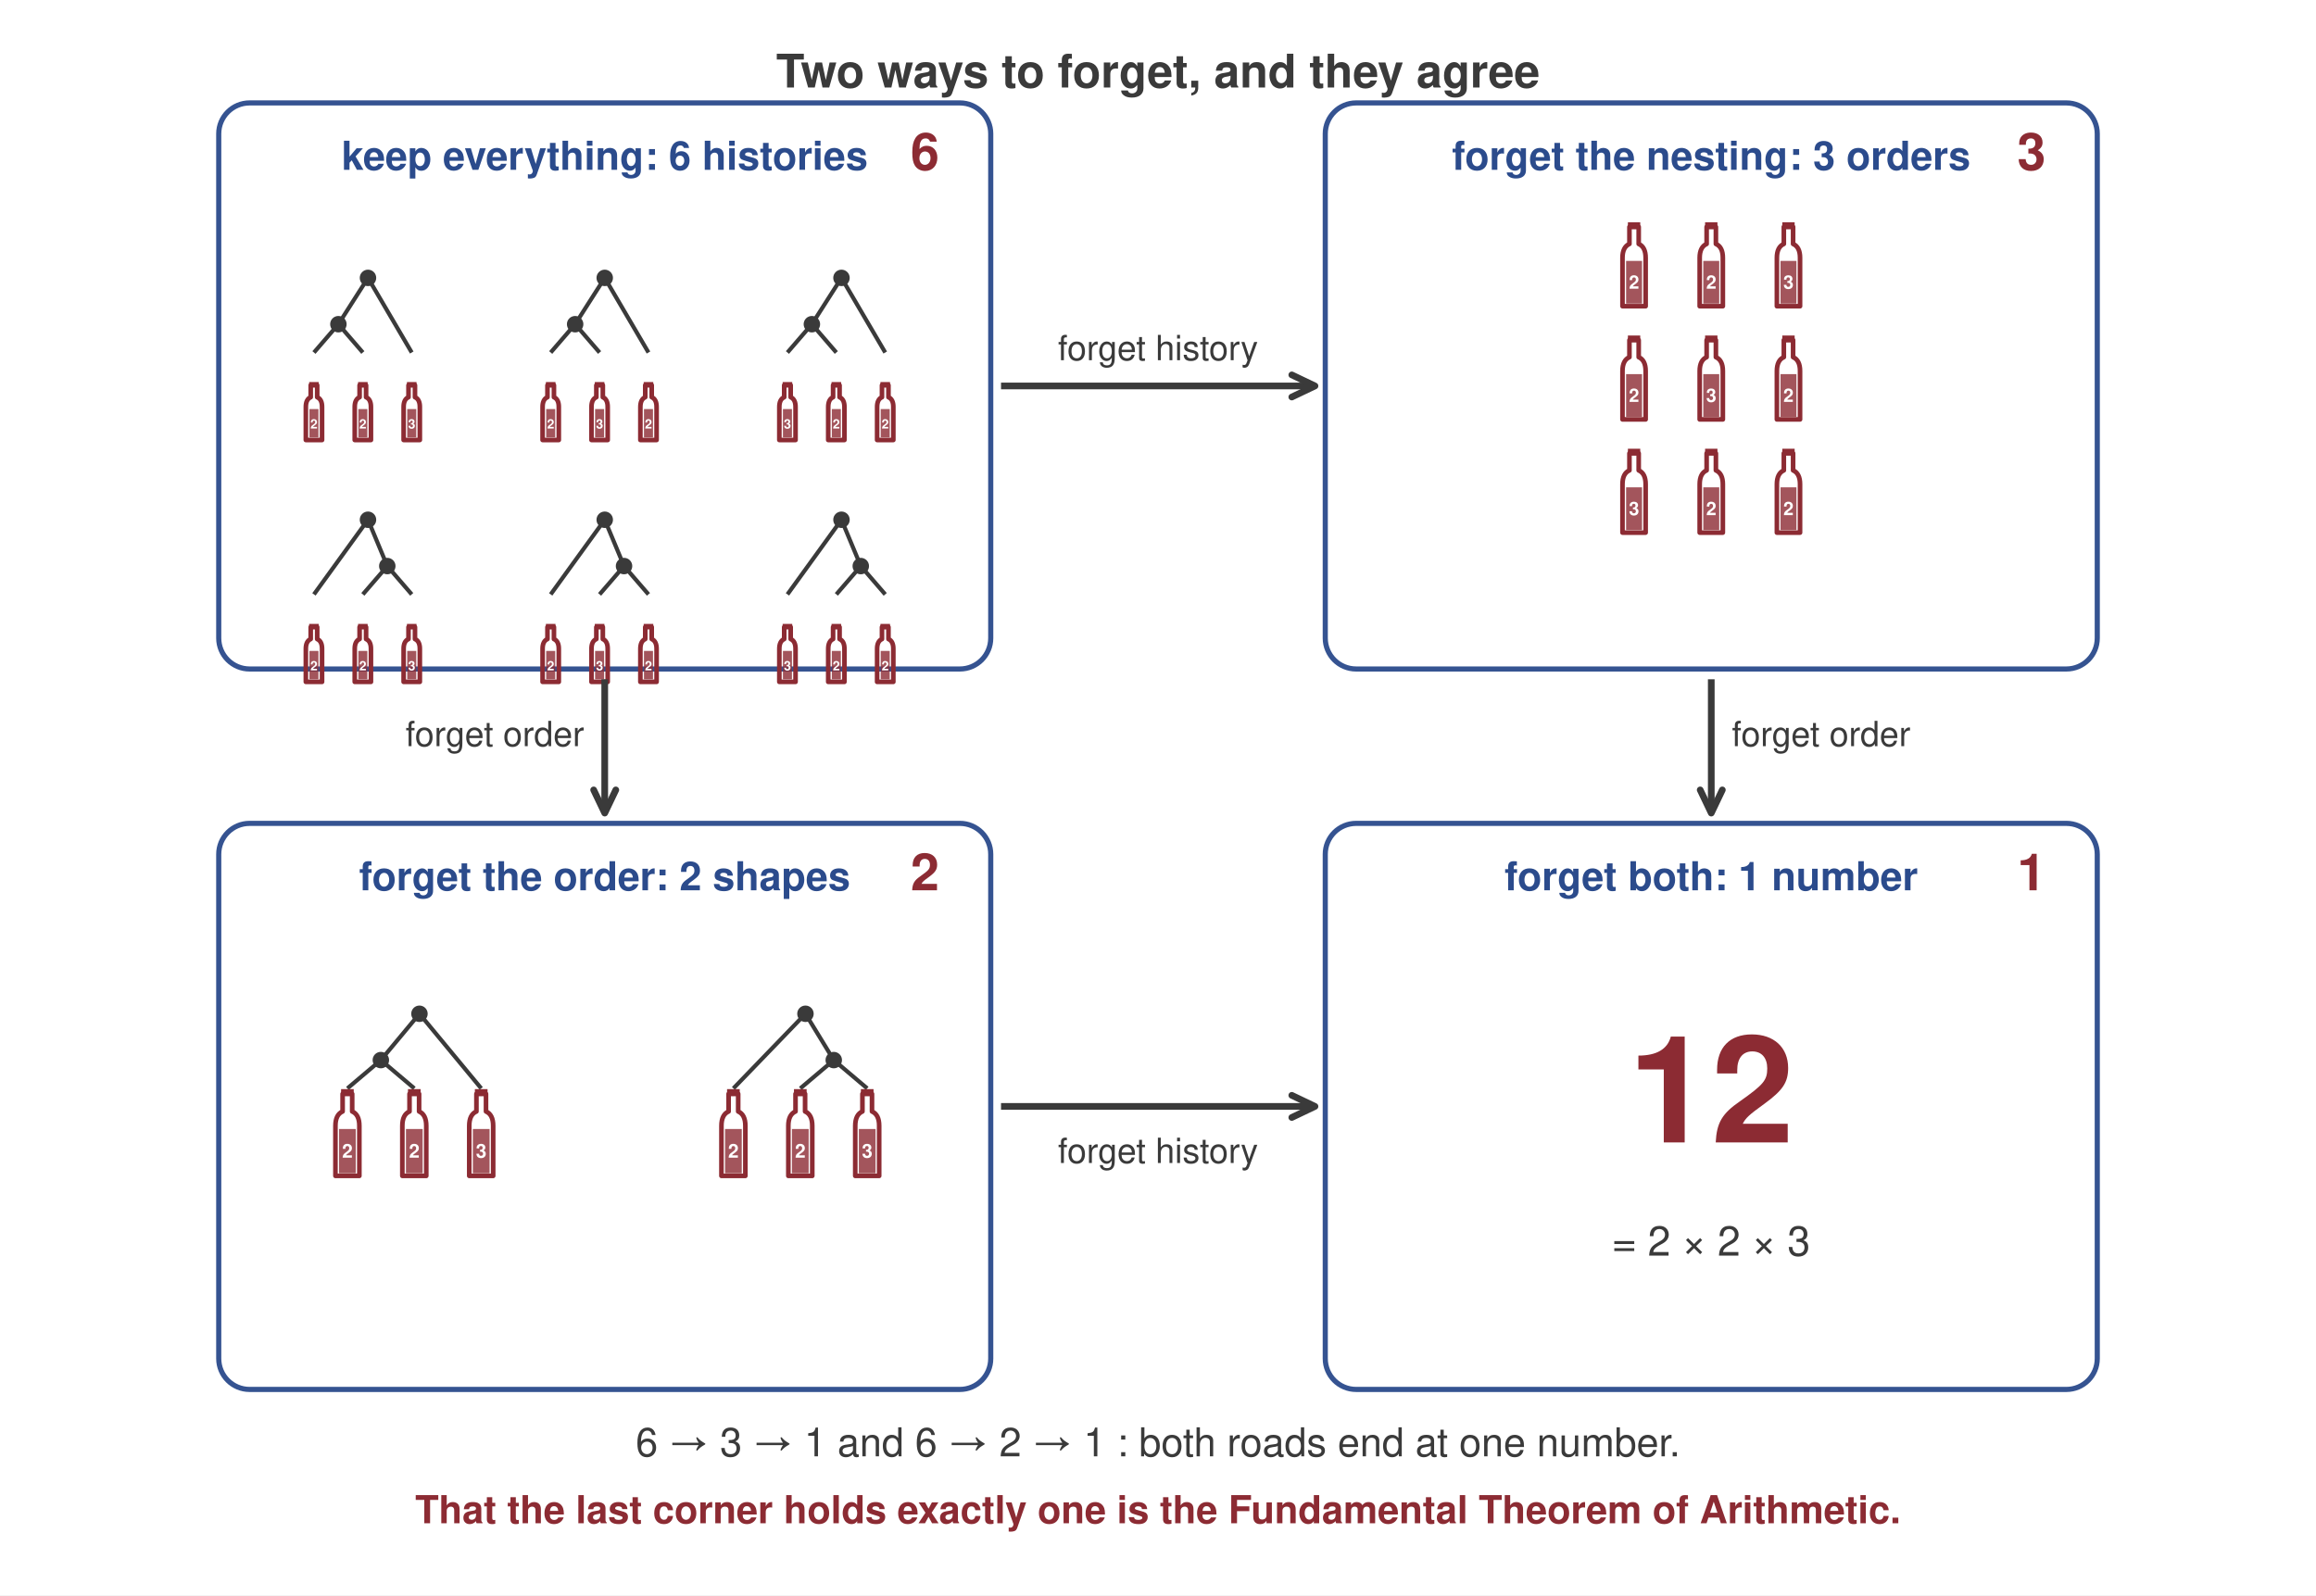
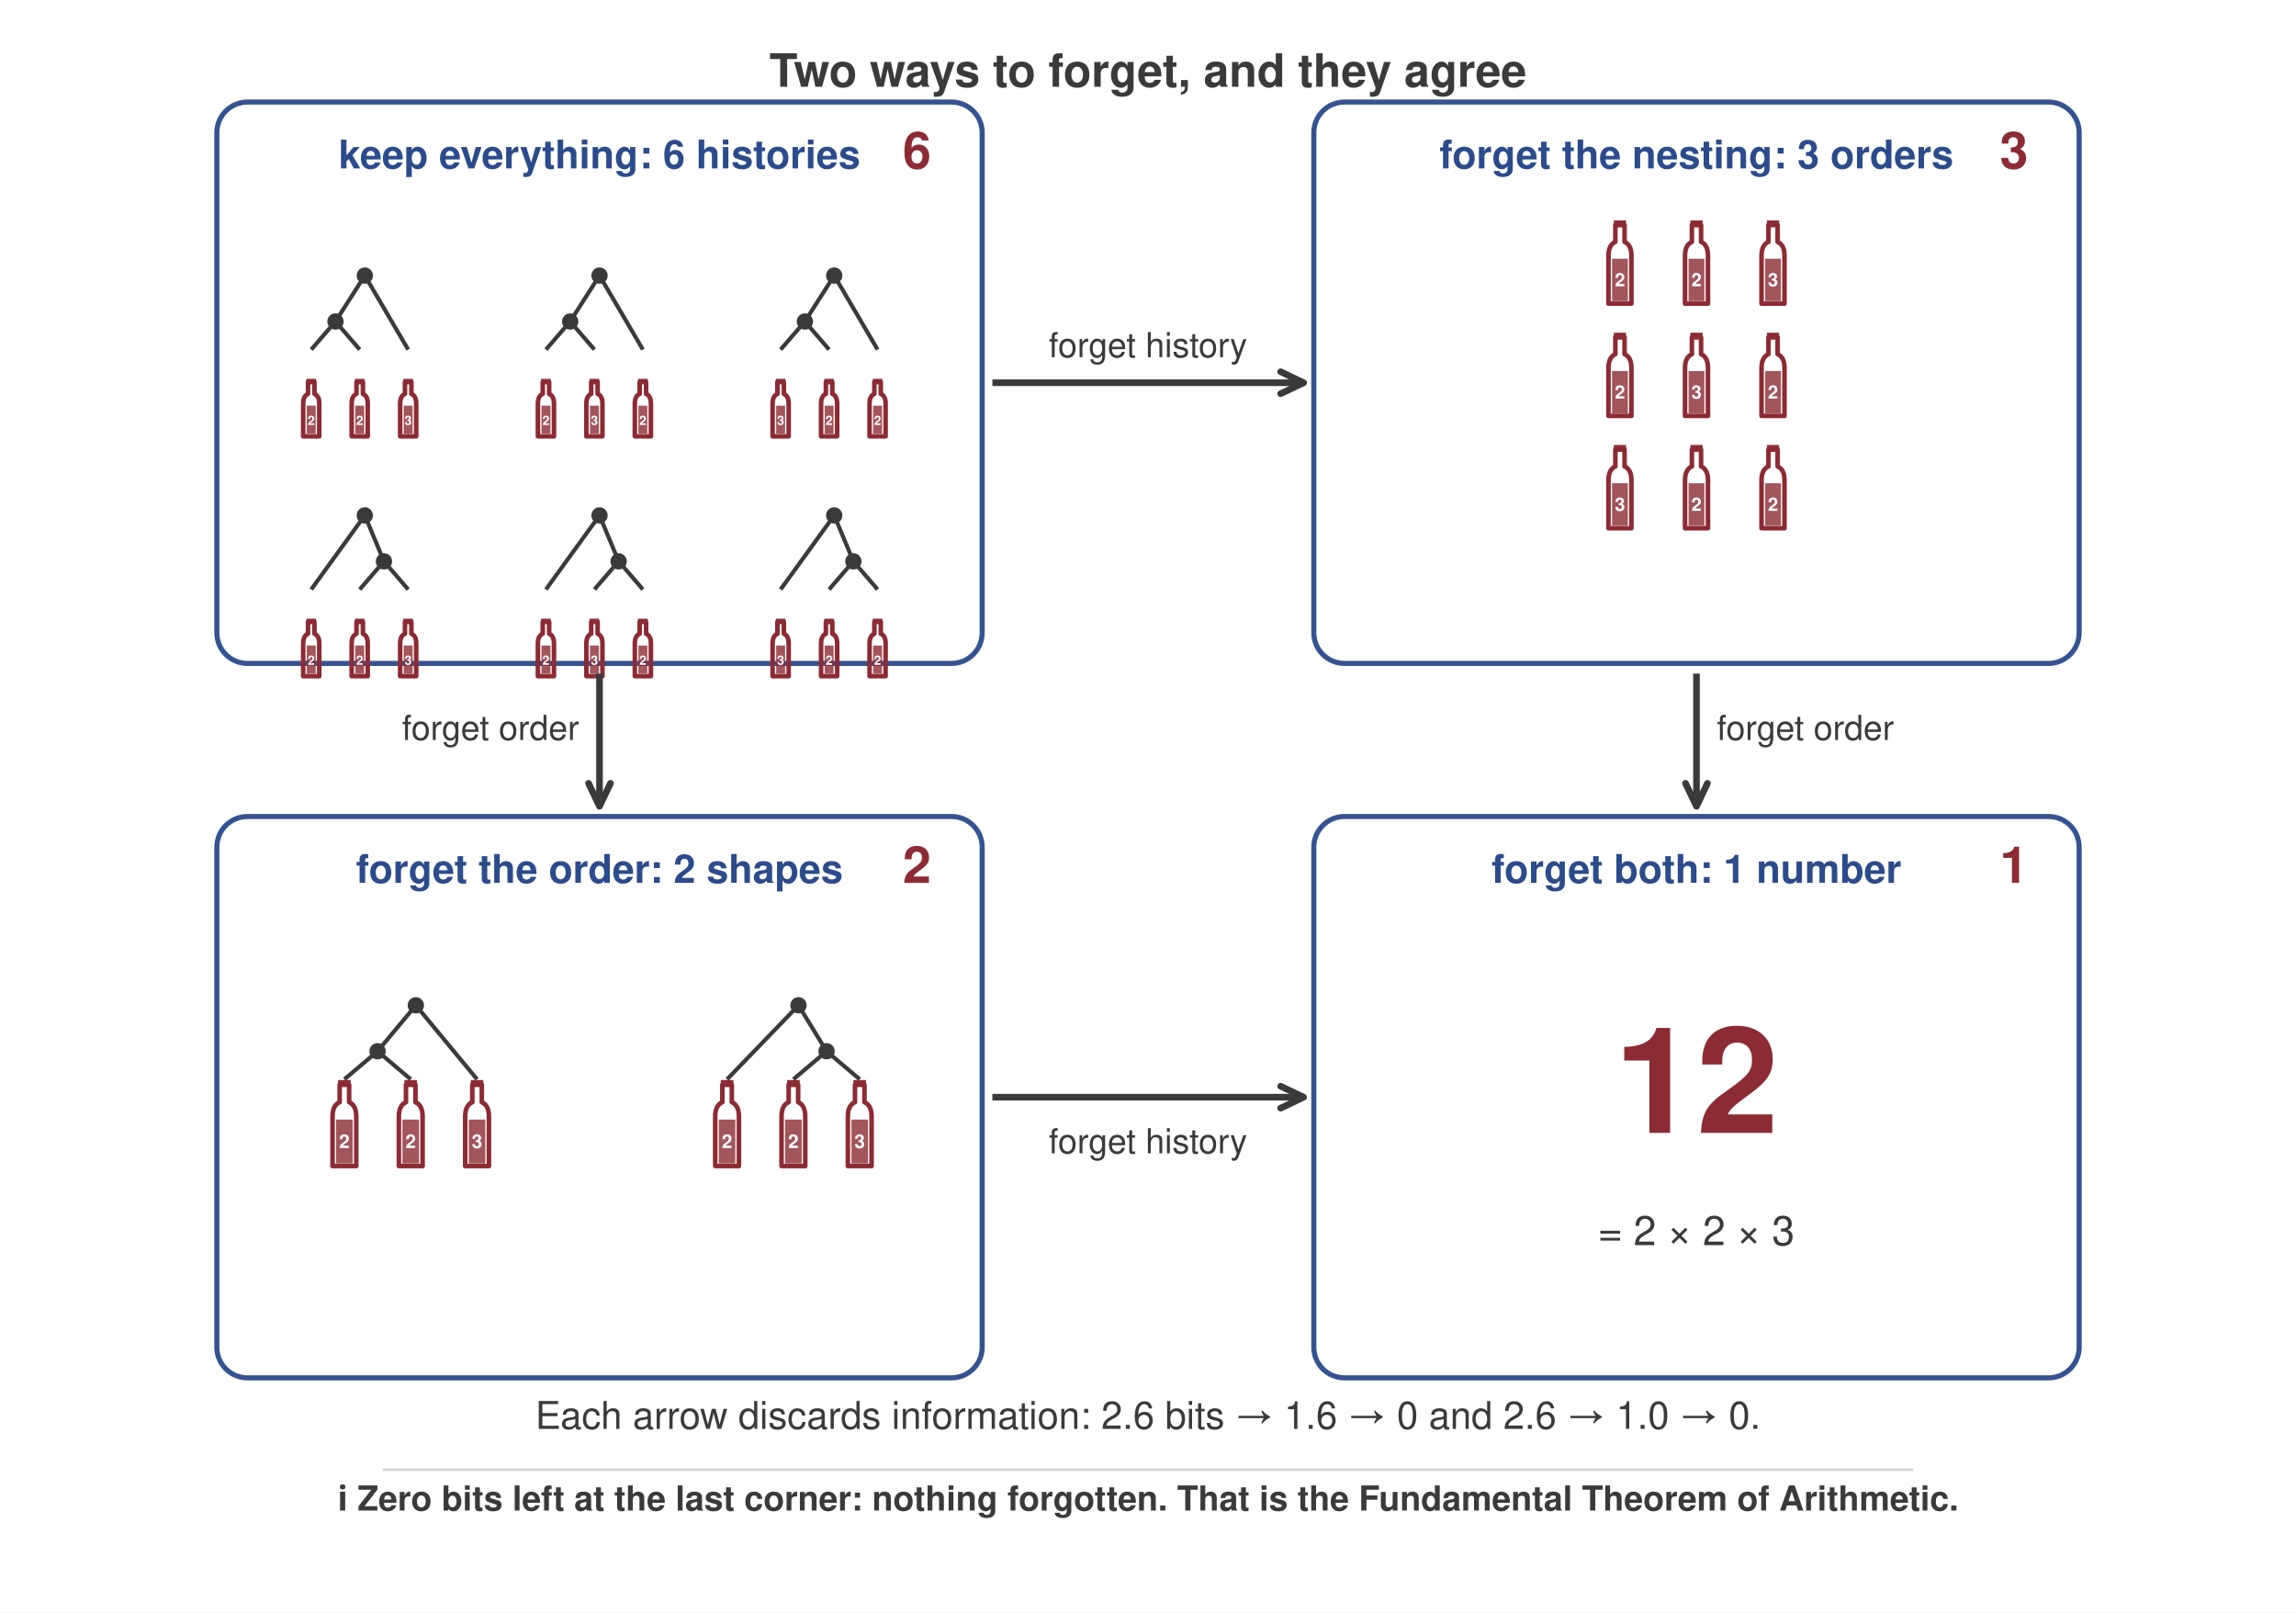
- <svg xmlns="http://www.w3.org/2000/svg" viewBox="0 0 900 620" font-family="Helvetica, Arial, sans-serif">
-   <rect width="900" height="620" fill="white" />
+ <svg xmlns="http://www.w3.org/2000/svg" viewBox="0 0 900 632" font-family="Helvetica, Arial, sans-serif">
+   <rect width="900" height="632" fill="white" />
  <rect x="85.0" y="40.0" width="300" height="220" rx="12" fill="white" stroke="#2B4B8C" stroke-width="2" opacity="0.95" />
  <text x="235" y="66.0" font-size="15.5" fill="#2B4B8C" text-anchor="middle" font-weight="bold">keep everything: 6 histories</text>
  <text x="365.0" y="66.0" font-size="20" fill="#8C2B33" text-anchor="end" font-weight="bold">6</text>
  <line x1="143" y1="108" x2="131.5" y2="126" stroke="#3A3A3A" stroke-width="1.6" />
  <line x1="143" y1="108" x2="160" y2="137" stroke="#3A3A3A" stroke-width="1.6" />
  <line x1="131.5" y1="126" x2="122" y2="137" stroke="#3A3A3A" stroke-width="1.6" />
  <line x1="131.5" y1="126" x2="141" y2="137" stroke="#3A3A3A" stroke-width="1.6" />
  <circle cx="143" cy="108" r="3.2" fill="#3A3A3A" />
  <circle cx="131.5" cy="126" r="3.2" fill="#3A3A3A" />
  <path d="M 120.25 158.98 L 120.25 170 L 123.75 170 L 123.75 158.98 Z" fill="#8C2B33" opacity="0.80" />
  <path d="M 118.85 171 L 118.85 158.14 Q 118.85 155.2 120.74 154.36 L 120.74 149.74 L 123.26 149.74 L 123.26 154.36 Q 125.15 155.2 125.15 158.14 L 125.15 171 Z" fill="none" stroke="#8C2B33" stroke-width="1.8" stroke-linejoin="round" />
  <rect x="120.14" y="148.48" width="3.72" height="1.428" fill="#8C2B33" />
  <text x="122" y="166.54" font-size="5.04" fill="white" text-anchor="middle" font-weight="bold">2</text>
  <path d="M 139.25 158.98 L 139.25 170 L 142.75 170 L 142.75 158.98 Z" fill="#8C2B33" opacity="0.80" />
  <path d="M 137.85 171 L 137.85 158.14 Q 137.85 155.2 139.74 154.36 L 139.74 149.74 L 142.26 149.74 L 142.26 154.36 Q 144.15 155.2 144.15 158.14 L 144.15 171 Z" fill="none" stroke="#8C2B33" stroke-width="1.8" stroke-linejoin="round" />
  <rect x="139.14" y="148.48" width="3.72" height="1.428" fill="#8C2B33" />
  <text x="141" y="166.54" font-size="5.04" fill="white" text-anchor="middle" font-weight="bold">2</text>
  <path d="M 158.25 158.98 L 158.25 170 L 161.75 170 L 161.75 158.98 Z" fill="#8C2B33" opacity="0.80" />
  <path d="M 156.85 171 L 156.85 158.14 Q 156.85 155.2 158.74 154.36 L 158.74 149.74 L 161.26 149.74 L 161.26 154.36 Q 163.15 155.2 163.15 158.14 L 163.15 171 Z" fill="none" stroke="#8C2B33" stroke-width="1.8" stroke-linejoin="round" />
  <rect x="158.14" y="148.48" width="3.72" height="1.428" fill="#8C2B33" />
  <text x="160" y="166.54" font-size="5.04" fill="white" text-anchor="middle" font-weight="bold">3</text>
  <line x1="235" y1="108" x2="223.5" y2="126" stroke="#3A3A3A" stroke-width="1.6" />
  <line x1="235" y1="108" x2="252" y2="137" stroke="#3A3A3A" stroke-width="1.6" />
  <line x1="223.5" y1="126" x2="214" y2="137" stroke="#3A3A3A" stroke-width="1.6" />
  <line x1="223.5" y1="126" x2="233" y2="137" stroke="#3A3A3A" stroke-width="1.6" />
  <circle cx="235" cy="108" r="3.2" fill="#3A3A3A" />
  <circle cx="223.5" cy="126" r="3.2" fill="#3A3A3A" />
  <path d="M 212.25 158.98 L 212.25 170 L 215.75 170 L 215.75 158.98 Z" fill="#8C2B33" opacity="0.80" />
  <path d="M 210.85 171 L 210.85 158.14 Q 210.85 155.2 212.74 154.36 L 212.74 149.74 L 215.26 149.74 L 215.26 154.36 Q 217.15 155.2 217.15 158.14 L 217.15 171 Z" fill="none" stroke="#8C2B33" stroke-width="1.8" stroke-linejoin="round" />
  <rect x="212.14" y="148.48" width="3.72" height="1.428" fill="#8C2B33" />
  <text x="214" y="166.54" font-size="5.04" fill="white" text-anchor="middle" font-weight="bold">2</text>
  <path d="M 231.25 158.98 L 231.25 170 L 234.75 170 L 234.75 158.98 Z" fill="#8C2B33" opacity="0.80" />
  <path d="M 229.85 171 L 229.85 158.14 Q 229.85 155.2 231.74 154.36 L 231.74 149.74 L 234.26 149.74 L 234.26 154.36 Q 236.15 155.2 236.15 158.14 L 236.15 171 Z" fill="none" stroke="#8C2B33" stroke-width="1.8" stroke-linejoin="round" />
  <rect x="231.14" y="148.48" width="3.72" height="1.428" fill="#8C2B33" />
  <text x="233" y="166.54" font-size="5.04" fill="white" text-anchor="middle" font-weight="bold">3</text>
  <path d="M 250.25 158.98 L 250.25 170 L 253.75 170 L 253.75 158.98 Z" fill="#8C2B33" opacity="0.80" />
  <path d="M 248.85 171 L 248.85 158.14 Q 248.85 155.2 250.74 154.36 L 250.74 149.74 L 253.26 149.74 L 253.26 154.36 Q 255.15 155.2 255.15 158.14 L 255.15 171 Z" fill="none" stroke="#8C2B33" stroke-width="1.8" stroke-linejoin="round" />
  <rect x="250.14" y="148.48" width="3.72" height="1.428" fill="#8C2B33" />
  <text x="252" y="166.54" font-size="5.04" fill="white" text-anchor="middle" font-weight="bold">2</text>
  <line x1="327" y1="108" x2="315.5" y2="126" stroke="#3A3A3A" stroke-width="1.6" />
  <line x1="327" y1="108" x2="344" y2="137" stroke="#3A3A3A" stroke-width="1.6" />
  <line x1="315.5" y1="126" x2="306" y2="137" stroke="#3A3A3A" stroke-width="1.6" />
  <line x1="315.5" y1="126" x2="325" y2="137" stroke="#3A3A3A" stroke-width="1.6" />
  <circle cx="327" cy="108" r="3.2" fill="#3A3A3A" />
  <circle cx="315.5" cy="126" r="3.2" fill="#3A3A3A" />
  <path d="M 304.25 158.98 L 304.25 170 L 307.75 170 L 307.75 158.98 Z" fill="#8C2B33" opacity="0.80" />
  <path d="M 302.85 171 L 302.85 158.14 Q 302.85 155.2 304.74 154.36 L 304.74 149.74 L 307.26 149.74 L 307.26 154.36 Q 309.15 155.2 309.15 158.14 L 309.15 171 Z" fill="none" stroke="#8C2B33" stroke-width="1.8" stroke-linejoin="round" />
  <rect x="304.14" y="148.48" width="3.72" height="1.428" fill="#8C2B33" />
  <text x="306" y="166.54" font-size="5.04" fill="white" text-anchor="middle" font-weight="bold">3</text>
  <path d="M 323.25 158.98 L 323.25 170 L 326.75 170 L 326.75 158.98 Z" fill="#8C2B33" opacity="0.80" />
  <path d="M 321.85 171 L 321.85 158.14 Q 321.85 155.2 323.74 154.36 L 323.74 149.74 L 326.26 149.74 L 326.26 154.36 Q 328.15 155.2 328.15 158.14 L 328.15 171 Z" fill="none" stroke="#8C2B33" stroke-width="1.8" stroke-linejoin="round" />
  <rect x="323.14" y="148.48" width="3.72" height="1.428" fill="#8C2B33" />
  <text x="325" y="166.54" font-size="5.04" fill="white" text-anchor="middle" font-weight="bold">2</text>
  <path d="M 342.25 158.98 L 342.25 170 L 345.75 170 L 345.75 158.98 Z" fill="#8C2B33" opacity="0.80" />
  <path d="M 340.85 171 L 340.85 158.14 Q 340.85 155.2 342.74 154.36 L 342.74 149.74 L 345.26 149.74 L 345.26 154.36 Q 347.15 155.2 347.15 158.14 L 347.15 171 Z" fill="none" stroke="#8C2B33" stroke-width="1.8" stroke-linejoin="round" />
  <rect x="342.14" y="148.48" width="3.72" height="1.428" fill="#8C2B33" />
  <text x="344" y="166.54" font-size="5.04" fill="white" text-anchor="middle" font-weight="bold">2</text>
  <line x1="143" y1="202" x2="150.5" y2="220" stroke="#3A3A3A" stroke-width="1.6" />
  <line x1="143" y1="202" x2="122" y2="231" stroke="#3A3A3A" stroke-width="1.6" />
  <line x1="150.5" y1="220" x2="141" y2="231" stroke="#3A3A3A" stroke-width="1.6" />
  <line x1="150.5" y1="220" x2="160" y2="231" stroke="#3A3A3A" stroke-width="1.6" />
  <circle cx="143" cy="202" r="3.2" fill="#3A3A3A" />
  <circle cx="150.5" cy="220" r="3.2" fill="#3A3A3A" />
  <path d="M 120.25 252.98 L 120.25 264 L 123.75 264 L 123.75 252.98 Z" fill="#8C2B33" opacity="0.80" />
  <path d="M 118.85 265 L 118.85 252.14 Q 118.85 249.2 120.74 248.36 L 120.74 243.74 L 123.26 243.74 L 123.26 248.36 Q 125.15 249.2 125.15 252.14 L 125.15 265 Z" fill="none" stroke="#8C2B33" stroke-width="1.8" stroke-linejoin="round" />
  <rect x="120.14" y="242.48" width="3.72" height="1.428" fill="#8C2B33" />
  <text x="122" y="260.54" font-size="5.04" fill="white" text-anchor="middle" font-weight="bold">2</text>
  <path d="M 139.25 252.98 L 139.25 264 L 142.75 264 L 142.75 252.98 Z" fill="#8C2B33" opacity="0.80" />
  <path d="M 137.85 265 L 137.85 252.14 Q 137.85 249.2 139.74 248.36 L 139.74 243.74 L 142.26 243.74 L 142.26 248.36 Q 144.15 249.2 144.15 252.14 L 144.15 265 Z" fill="none" stroke="#8C2B33" stroke-width="1.8" stroke-linejoin="round" />
  <rect x="139.14" y="242.48" width="3.72" height="1.428" fill="#8C2B33" />
  <text x="141" y="260.54" font-size="5.04" fill="white" text-anchor="middle" font-weight="bold">2</text>
  <path d="M 158.25 252.98 L 158.25 264 L 161.75 264 L 161.75 252.98 Z" fill="#8C2B33" opacity="0.80" />
  <path d="M 156.85 265 L 156.85 252.14 Q 156.85 249.2 158.74 248.36 L 158.74 243.74 L 161.26 243.74 L 161.26 248.36 Q 163.15 249.2 163.15 252.14 L 163.15 265 Z" fill="none" stroke="#8C2B33" stroke-width="1.8" stroke-linejoin="round" />
  <rect x="158.14" y="242.48" width="3.72" height="1.428" fill="#8C2B33" />
  <text x="160" y="260.54" font-size="5.04" fill="white" text-anchor="middle" font-weight="bold">3</text>
  <line x1="235" y1="202" x2="242.5" y2="220" stroke="#3A3A3A" stroke-width="1.6" />
  <line x1="235" y1="202" x2="214" y2="231" stroke="#3A3A3A" stroke-width="1.6" />
  <line x1="242.5" y1="220" x2="233" y2="231" stroke="#3A3A3A" stroke-width="1.6" />
  <line x1="242.5" y1="220" x2="252" y2="231" stroke="#3A3A3A" stroke-width="1.6" />
  <circle cx="235" cy="202" r="3.2" fill="#3A3A3A" />
  <circle cx="242.5" cy="220" r="3.2" fill="#3A3A3A" />
  <path d="M 212.25 252.98 L 212.25 264 L 215.75 264 L 215.75 252.98 Z" fill="#8C2B33" opacity="0.80" />
  <path d="M 210.85 265 L 210.85 252.14 Q 210.85 249.2 212.74 248.36 L 212.74 243.74 L 215.26 243.74 L 215.26 248.36 Q 217.15 249.2 217.15 252.14 L 217.15 265 Z" fill="none" stroke="#8C2B33" stroke-width="1.8" stroke-linejoin="round" />
  <rect x="212.14" y="242.48" width="3.72" height="1.428" fill="#8C2B33" />
  <text x="214" y="260.54" font-size="5.04" fill="white" text-anchor="middle" font-weight="bold">2</text>
  <path d="M 231.25 252.98 L 231.25 264 L 234.75 264 L 234.75 252.98 Z" fill="#8C2B33" opacity="0.80" />
  <path d="M 229.85 265 L 229.85 252.14 Q 229.85 249.2 231.74 248.36 L 231.74 243.74 L 234.26 243.74 L 234.26 248.36 Q 236.15 249.2 236.15 252.14 L 236.15 265 Z" fill="none" stroke="#8C2B33" stroke-width="1.8" stroke-linejoin="round" />
  <rect x="231.14" y="242.48" width="3.72" height="1.428" fill="#8C2B33" />
  <text x="233" y="260.54" font-size="5.04" fill="white" text-anchor="middle" font-weight="bold">3</text>
  <path d="M 250.25 252.98 L 250.25 264 L 253.75 264 L 253.75 252.98 Z" fill="#8C2B33" opacity="0.80" />
  <path d="M 248.85 265 L 248.85 252.14 Q 248.85 249.2 250.74 248.36 L 250.74 243.74 L 253.26 243.74 L 253.26 248.36 Q 255.15 249.2 255.15 252.14 L 255.15 265 Z" fill="none" stroke="#8C2B33" stroke-width="1.8" stroke-linejoin="round" />
  <rect x="250.14" y="242.48" width="3.72" height="1.428" fill="#8C2B33" />
  <text x="252" y="260.54" font-size="5.04" fill="white" text-anchor="middle" font-weight="bold">2</text>
  <line x1="327" y1="202" x2="334.5" y2="220" stroke="#3A3A3A" stroke-width="1.6" />
  <line x1="327" y1="202" x2="306" y2="231" stroke="#3A3A3A" stroke-width="1.6" />
  <line x1="334.5" y1="220" x2="325" y2="231" stroke="#3A3A3A" stroke-width="1.6" />
  <line x1="334.5" y1="220" x2="344" y2="231" stroke="#3A3A3A" stroke-width="1.6" />
  <circle cx="327" cy="202" r="3.2" fill="#3A3A3A" />
  <circle cx="334.5" cy="220" r="3.2" fill="#3A3A3A" />
  <path d="M 304.25 252.98 L 304.25 264 L 307.75 264 L 307.75 252.98 Z" fill="#8C2B33" opacity="0.80" />
  <path d="M 302.85 265 L 302.85 252.14 Q 302.85 249.2 304.74 248.36 L 304.74 243.74 L 307.26 243.74 L 307.26 248.36 Q 309.15 249.2 309.15 252.14 L 309.15 265 Z" fill="none" stroke="#8C2B33" stroke-width="1.8" stroke-linejoin="round" />
  <rect x="304.14" y="242.48" width="3.72" height="1.428" fill="#8C2B33" />
  <text x="306" y="260.54" font-size="5.04" fill="white" text-anchor="middle" font-weight="bold">3</text>
  <path d="M 323.25 252.98 L 323.25 264 L 326.75 264 L 326.75 252.98 Z" fill="#8C2B33" opacity="0.80" />
  <path d="M 321.85 265 L 321.85 252.14 Q 321.85 249.2 323.74 248.36 L 323.74 243.74 L 326.26 243.74 L 326.26 248.36 Q 328.15 249.2 328.15 252.14 L 328.15 265 Z" fill="none" stroke="#8C2B33" stroke-width="1.8" stroke-linejoin="round" />
  <rect x="323.14" y="242.48" width="3.72" height="1.428" fill="#8C2B33" />
  <text x="325" y="260.54" font-size="5.04" fill="white" text-anchor="middle" font-weight="bold">2</text>
  <path d="M 342.25 252.98 L 342.25 264 L 345.75 264 L 345.75 252.98 Z" fill="#8C2B33" opacity="0.80" />
  <path d="M 340.85 265 L 340.85 252.14 Q 340.85 249.2 342.74 248.36 L 342.74 243.74 L 345.26 243.74 L 345.26 248.36 Q 347.15 249.2 347.15 252.14 L 347.15 265 Z" fill="none" stroke="#8C2B33" stroke-width="1.8" stroke-linejoin="round" />
  <rect x="342.14" y="242.48" width="3.72" height="1.428" fill="#8C2B33" />
  <text x="344" y="260.54" font-size="5.04" fill="white" text-anchor="middle" font-weight="bold">2</text>
  <rect x="515.0" y="40.0" width="300" height="220" rx="12" fill="white" stroke="#2B4B8C" stroke-width="2" opacity="0.95" />
  <text x="665" y="66.0" font-size="15.5" fill="#2B4B8C" text-anchor="middle" font-weight="bold">forget the nesting: 3 orders</text>
  <text x="795.0" y="66.0" font-size="20" fill="#8C2B33" text-anchor="end" font-weight="bold">3</text>
  <path d="M 631.9 101.4 L 631.9 118 L 638.1 118 L 638.1 101.4 Z" fill="#8C2B33" opacity="0.80" />
  <path d="M 630.5 119 L 630.5 100.2 Q 630.5 96.0 633.2 94.8 L 633.2 88.2 L 636.8 88.2 L 636.8 94.8 Q 639.5 96.0 639.5 100.2 L 639.5 119 Z" fill="none" stroke="#8C2B33" stroke-width="1.8" stroke-linejoin="round" />
  <rect x="632.6" y="86.4" width="4.8" height="2.04" fill="#8C2B33" />
  <text x="635.0" y="112.2" font-size="7.2" fill="white" text-anchor="middle" font-weight="bold">2</text>
  <path d="M 661.9 101.4 L 661.9 118 L 668.1 118 L 668.1 101.4 Z" fill="#8C2B33" opacity="0.80" />
  <path d="M 660.5 119 L 660.5 100.2 Q 660.5 96.0 663.2 94.8 L 663.2 88.2 L 666.8 88.2 L 666.8 94.8 Q 669.5 96.0 669.5 100.2 L 669.5 119 Z" fill="none" stroke="#8C2B33" stroke-width="1.8" stroke-linejoin="round" />
  <rect x="662.6" y="86.4" width="4.8" height="2.04" fill="#8C2B33" />
  <text x="665.0" y="112.2" font-size="7.2" fill="white" text-anchor="middle" font-weight="bold">2</text>
  <path d="M 691.9 101.4 L 691.9 118 L 698.1 118 L 698.1 101.4 Z" fill="#8C2B33" opacity="0.80" />
  <path d="M 690.5 119 L 690.5 100.2 Q 690.5 96.0 693.2 94.8 L 693.2 88.2 L 696.8 88.2 L 696.8 94.8 Q 699.5 96.0 699.5 100.2 L 699.5 119 Z" fill="none" stroke="#8C2B33" stroke-width="1.8" stroke-linejoin="round" />
  <rect x="692.6" y="86.4" width="4.8" height="2.04" fill="#8C2B33" />
  <text x="695.0" y="112.2" font-size="7.2" fill="white" text-anchor="middle" font-weight="bold">3</text>
  <path d="M 631.9 145.4 L 631.9 162 L 638.1 162 L 638.1 145.4 Z" fill="#8C2B33" opacity="0.80" />
  <path d="M 630.5 163 L 630.5 144.2 Q 630.5 140.0 633.2 138.8 L 633.2 132.2 L 636.8 132.2 L 636.8 138.8 Q 639.5 140.0 639.5 144.2 L 639.5 163 Z" fill="none" stroke="#8C2B33" stroke-width="1.8" stroke-linejoin="round" />
  <rect x="632.6" y="130.4" width="4.8" height="2.04" fill="#8C2B33" />
  <text x="635.0" y="156.2" font-size="7.2" fill="white" text-anchor="middle" font-weight="bold">2</text>
  <path d="M 661.9 145.4 L 661.9 162 L 668.1 162 L 668.1 145.4 Z" fill="#8C2B33" opacity="0.80" />
  <path d="M 660.5 163 L 660.5 144.2 Q 660.5 140.0 663.2 138.8 L 663.2 132.2 L 666.8 132.2 L 666.8 138.8 Q 669.5 140.0 669.5 144.2 L 669.5 163 Z" fill="none" stroke="#8C2B33" stroke-width="1.8" stroke-linejoin="round" />
  <rect x="662.6" y="130.4" width="4.8" height="2.04" fill="#8C2B33" />
  <text x="665.0" y="156.2" font-size="7.2" fill="white" text-anchor="middle" font-weight="bold">3</text>
  <path d="M 691.9 145.4 L 691.9 162 L 698.1 162 L 698.1 145.4 Z" fill="#8C2B33" opacity="0.80" />
  <path d="M 690.5 163 L 690.5 144.2 Q 690.5 140.0 693.2 138.8 L 693.2 132.2 L 696.8 132.2 L 696.8 138.8 Q 699.5 140.0 699.5 144.2 L 699.5 163 Z" fill="none" stroke="#8C2B33" stroke-width="1.8" stroke-linejoin="round" />
  <rect x="692.6" y="130.4" width="4.8" height="2.04" fill="#8C2B33" />
  <text x="695.0" y="156.2" font-size="7.2" fill="white" text-anchor="middle" font-weight="bold">2</text>
  <path d="M 631.9 189.4 L 631.9 206 L 638.1 206 L 638.1 189.4 Z" fill="#8C2B33" opacity="0.80" />
  <path d="M 630.5 207 L 630.5 188.2 Q 630.5 184.0 633.2 182.8 L 633.2 176.2 L 636.8 176.2 L 636.8 182.8 Q 639.5 184.0 639.5 188.2 L 639.5 207 Z" fill="none" stroke="#8C2B33" stroke-width="1.8" stroke-linejoin="round" />
  <rect x="632.6" y="174.4" width="4.8" height="2.04" fill="#8C2B33" />
  <text x="635.0" y="200.2" font-size="7.2" fill="white" text-anchor="middle" font-weight="bold">3</text>
  <path d="M 661.9 189.4 L 661.9 206 L 668.1 206 L 668.1 189.4 Z" fill="#8C2B33" opacity="0.80" />
  <path d="M 660.5 207 L 660.5 188.2 Q 660.5 184.0 663.2 182.8 L 663.2 176.2 L 666.8 176.2 L 666.8 182.8 Q 669.5 184.0 669.5 188.2 L 669.5 207 Z" fill="none" stroke="#8C2B33" stroke-width="1.8" stroke-linejoin="round" />
  <rect x="662.6" y="174.4" width="4.8" height="2.04" fill="#8C2B33" />
  <text x="665.0" y="200.2" font-size="7.2" fill="white" text-anchor="middle" font-weight="bold">2</text>
  <path d="M 691.9 189.4 L 691.9 206 L 698.1 206 L 698.1 189.4 Z" fill="#8C2B33" opacity="0.80" />
  <path d="M 690.5 207 L 690.5 188.2 Q 690.5 184.0 693.2 182.8 L 693.2 176.2 L 696.8 176.2 L 696.8 182.8 Q 699.5 184.0 699.5 188.2 L 699.5 207 Z" fill="none" stroke="#8C2B33" stroke-width="1.8" stroke-linejoin="round" />
  <rect x="692.6" y="174.4" width="4.8" height="2.04" fill="#8C2B33" />
  <text x="695.0" y="200.2" font-size="7.2" fill="white" text-anchor="middle" font-weight="bold">2</text>
  <rect x="85.0" y="320.0" width="300" height="220" rx="12" fill="white" stroke="#2B4B8C" stroke-width="2" opacity="0.95" />
  <text x="235" y="346.0" font-size="15.5" fill="#2B4B8C" text-anchor="middle" font-weight="bold">forget the order: 2 shapes</text>
  <text x="365.0" y="346.0" font-size="20" fill="#8C2B33" text-anchor="end" font-weight="bold">2</text>
  <line x1="163" y1="394" x2="148.0" y2="412" stroke="#3A3A3A" stroke-width="1.6" />
  <line x1="163" y1="394" x2="187" y2="423" stroke="#3A3A3A" stroke-width="1.6" />
  <line x1="148.0" y1="412" x2="135" y2="423" stroke="#3A3A3A" stroke-width="1.6" />
  <line x1="148.0" y1="412" x2="161" y2="423" stroke="#3A3A3A" stroke-width="1.6" />
  <circle cx="163" cy="394" r="3.2" fill="#3A3A3A" />
  <circle cx="148.0" cy="412" r="3.2" fill="#3A3A3A" />
  <path d="M 131.75 438.78 L 131.75 456 L 138.25 456 L 138.25 438.78 Z" fill="#8C2B33" opacity="0.80" />
  <path d="M 130.35 457 L 130.35 437.54 Q 130.35 433.2 133.14 431.96 L 133.14 425.14 L 136.86 425.14 L 136.86 431.96 Q 139.65 433.2 139.65 437.54 L 139.65 457 Z" fill="none" stroke="#8C2B33" stroke-width="1.8" stroke-linejoin="round" />
  <rect x="132.54" y="423.28" width="4.92" height="2.108" fill="#8C2B33" />
  <text x="135" y="449.94" font-size="7.44" fill="white" text-anchor="middle" font-weight="bold">2</text>
  <path d="M 157.75 438.78 L 157.75 456 L 164.25 456 L 164.25 438.78 Z" fill="#8C2B33" opacity="0.80" />
  <path d="M 156.35 457 L 156.35 437.54 Q 156.35 433.2 159.14 431.96 L 159.14 425.14 L 162.86 425.14 L 162.86 431.96 Q 165.65 433.2 165.65 437.54 L 165.65 457 Z" fill="none" stroke="#8C2B33" stroke-width="1.8" stroke-linejoin="round" />
  <rect x="158.54" y="423.28" width="4.92" height="2.108" fill="#8C2B33" />
  <text x="161" y="449.94" font-size="7.44" fill="white" text-anchor="middle" font-weight="bold">2</text>
  <path d="M 183.75 438.78 L 183.75 456 L 190.25 456 L 190.25 438.78 Z" fill="#8C2B33" opacity="0.80" />
  <path d="M 182.35 457 L 182.35 437.54 Q 182.35 433.2 185.14 431.96 L 185.14 425.14 L 188.86 425.14 L 188.86 431.96 Q 191.65 433.2 191.65 437.54 L 191.65 457 Z" fill="none" stroke="#8C2B33" stroke-width="1.8" stroke-linejoin="round" />
  <rect x="184.54" y="423.28" width="4.92" height="2.108" fill="#8C2B33" />
  <text x="187" y="449.94" font-size="7.44" fill="white" text-anchor="middle" font-weight="bold">3</text>
  <line x1="313" y1="394" x2="324.0" y2="412" stroke="#3A3A3A" stroke-width="1.6" />
  <line x1="313" y1="394" x2="285" y2="423" stroke="#3A3A3A" stroke-width="1.6" />
  <line x1="324.0" y1="412" x2="311" y2="423" stroke="#3A3A3A" stroke-width="1.6" />
  <line x1="324.0" y1="412" x2="337" y2="423" stroke="#3A3A3A" stroke-width="1.6" />
  <circle cx="313" cy="394" r="3.2" fill="#3A3A3A" />
  <circle cx="324.0" cy="412" r="3.2" fill="#3A3A3A" />
  <path d="M 281.75 438.78 L 281.75 456 L 288.25 456 L 288.25 438.78 Z" fill="#8C2B33" opacity="0.80" />
  <path d="M 280.35 457 L 280.35 437.54 Q 280.35 433.2 283.14 431.96 L 283.14 425.14 L 286.86 425.14 L 286.86 431.96 Q 289.65 433.2 289.65 437.54 L 289.65 457 Z" fill="none" stroke="#8C2B33" stroke-width="1.8" stroke-linejoin="round" />
  <rect x="282.54" y="423.28" width="4.92" height="2.108" fill="#8C2B33" />
  <text x="285" y="449.94" font-size="7.44" fill="white" text-anchor="middle" font-weight="bold">2</text>
  <path d="M 307.75 438.78 L 307.75 456 L 314.25 456 L 314.25 438.78 Z" fill="#8C2B33" opacity="0.80" />
  <path d="M 306.35 457 L 306.35 437.54 Q 306.35 433.2 309.14 431.96 L 309.14 425.14 L 312.86 425.14 L 312.86 431.96 Q 315.65 433.2 315.65 437.54 L 315.65 457 Z" fill="none" stroke="#8C2B33" stroke-width="1.8" stroke-linejoin="round" />
  <rect x="308.54" y="423.28" width="4.92" height="2.108" fill="#8C2B33" />
  <text x="311" y="449.94" font-size="7.44" fill="white" text-anchor="middle" font-weight="bold">2</text>
  <path d="M 333.75 438.78 L 333.75 456 L 340.25 456 L 340.25 438.78 Z" fill="#8C2B33" opacity="0.80" />
  <path d="M 332.35 457 L 332.35 437.54 Q 332.35 433.2 335.14 431.96 L 335.14 425.14 L 338.86 425.14 L 338.86 431.96 Q 341.65 433.2 341.65 437.54 L 341.65 457 Z" fill="none" stroke="#8C2B33" stroke-width="1.8" stroke-linejoin="round" />
  <rect x="334.54" y="423.28" width="4.92" height="2.108" fill="#8C2B33" />
  <text x="337" y="449.94" font-size="7.44" fill="white" text-anchor="middle" font-weight="bold">3</text>
  <rect x="515.0" y="320.0" width="300" height="220" rx="12" fill="white" stroke="#2B4B8C" stroke-width="2" opacity="0.95" />
  <text x="665" y="346.0" font-size="15.5" fill="#2B4B8C" text-anchor="middle" font-weight="bold">forget both: 1 number</text>
  <text x="795.0" y="346.0" font-size="20" fill="#8C2B33" text-anchor="end" font-weight="bold">1</text>
  <text x="665" y="444" font-size="58" fill="#8C2B33" text-anchor="middle" font-weight="bold">12</text>
  <text x="665" y="488" font-size="16" fill="#3A3A3A" text-anchor="middle" font-weight="normal">= 2 × 2 × 3</text>
  <line x1="389.0" y1="150" x2="511.0" y2="150" stroke="#3A3A3A" stroke-width="2.6" />
  <path d="M 511.0 150 L 502.0 154.3 M 511.0 150 L 502.0 145.7" stroke="#3A3A3A" stroke-width="2.6" fill="none" stroke-linecap="round" />
  <text x="450.0" y="140" font-size="13.5" fill="#3A3A3A" text-anchor="middle" font-weight="normal">forget history</text>
  <line x1="389.0" y1="430" x2="511.0" y2="430" stroke="#3A3A3A" stroke-width="2.6" />
  <path d="M 511.0 430 L 502.0 434.3 M 511.0 430 L 502.0 425.7" stroke="#3A3A3A" stroke-width="2.6" fill="none" stroke-linecap="round" />
  <text x="450.0" y="452" font-size="13.5" fill="#3A3A3A" text-anchor="middle" font-weight="normal">forget history</text>
  <line x1="235" y1="264.0" x2="235" y2="316.0" stroke="#3A3A3A" stroke-width="2.6" />
  <path d="M 235 316.0 L 230.7 307.0 M 235 316.0 L 239.3 307.0" stroke="#3A3A3A" stroke-width="2.6" fill="none" stroke-linecap="round" />
  <text x="227" y="290.0" font-size="13.5" fill="#3A3A3A" text-anchor="end" font-weight="normal">forget order</text>
  <line x1="665" y1="264.0" x2="665" y2="316.0" stroke="#3A3A3A" stroke-width="2.6" />
  <path d="M 665 316.0 L 660.7 307.0 M 665 316.0 L 669.3 307.0" stroke="#3A3A3A" stroke-width="2.6" fill="none" stroke-linecap="round" />
  <text x="673" y="290.0" font-size="13.5" fill="#3A3A3A" text-anchor="start" font-weight="normal">forget order</text>
  <text x="450.0" y="34" font-size="18" fill="#3A3A3A" text-anchor="middle" font-weight="bold">Two ways to forget, and they agree</text>
-   <text x="450.0" y="566" font-size="15.5" fill="#3A3A3A" text-anchor="middle" font-weight="normal">6 → 3 → 1  and  6 → 2 → 1 : both roads end at one number.</text>
-   <text x="450.0" y="592" font-size="15" fill="#8C2B33" text-anchor="middle" font-weight="bold">That the last corner holds exactly one is the Fundamental Theorem of Arithmetic.</text>
+   <text x="450.0" y="560" font-size="15" fill="#3A3A3A" text-anchor="middle" font-weight="normal">Each arrow discards information: 2.6 bits → 1.6 → 0  and  2.6 → 1.0 → 0.</text>
+   <line x1="150.0" y1="576" x2="750.0" y2="576" stroke="#9AA0A6" stroke-width="1" opacity="0.45" />
+   <text x="450.0" y="592" font-size="13.5" fill="#3A3A3A" text-anchor="middle" font-weight="bold">ℹ  Zero bits left at the last corner: nothing forgotten. That is the Fundamental Theorem of Arithmetic.</text>
</svg>
